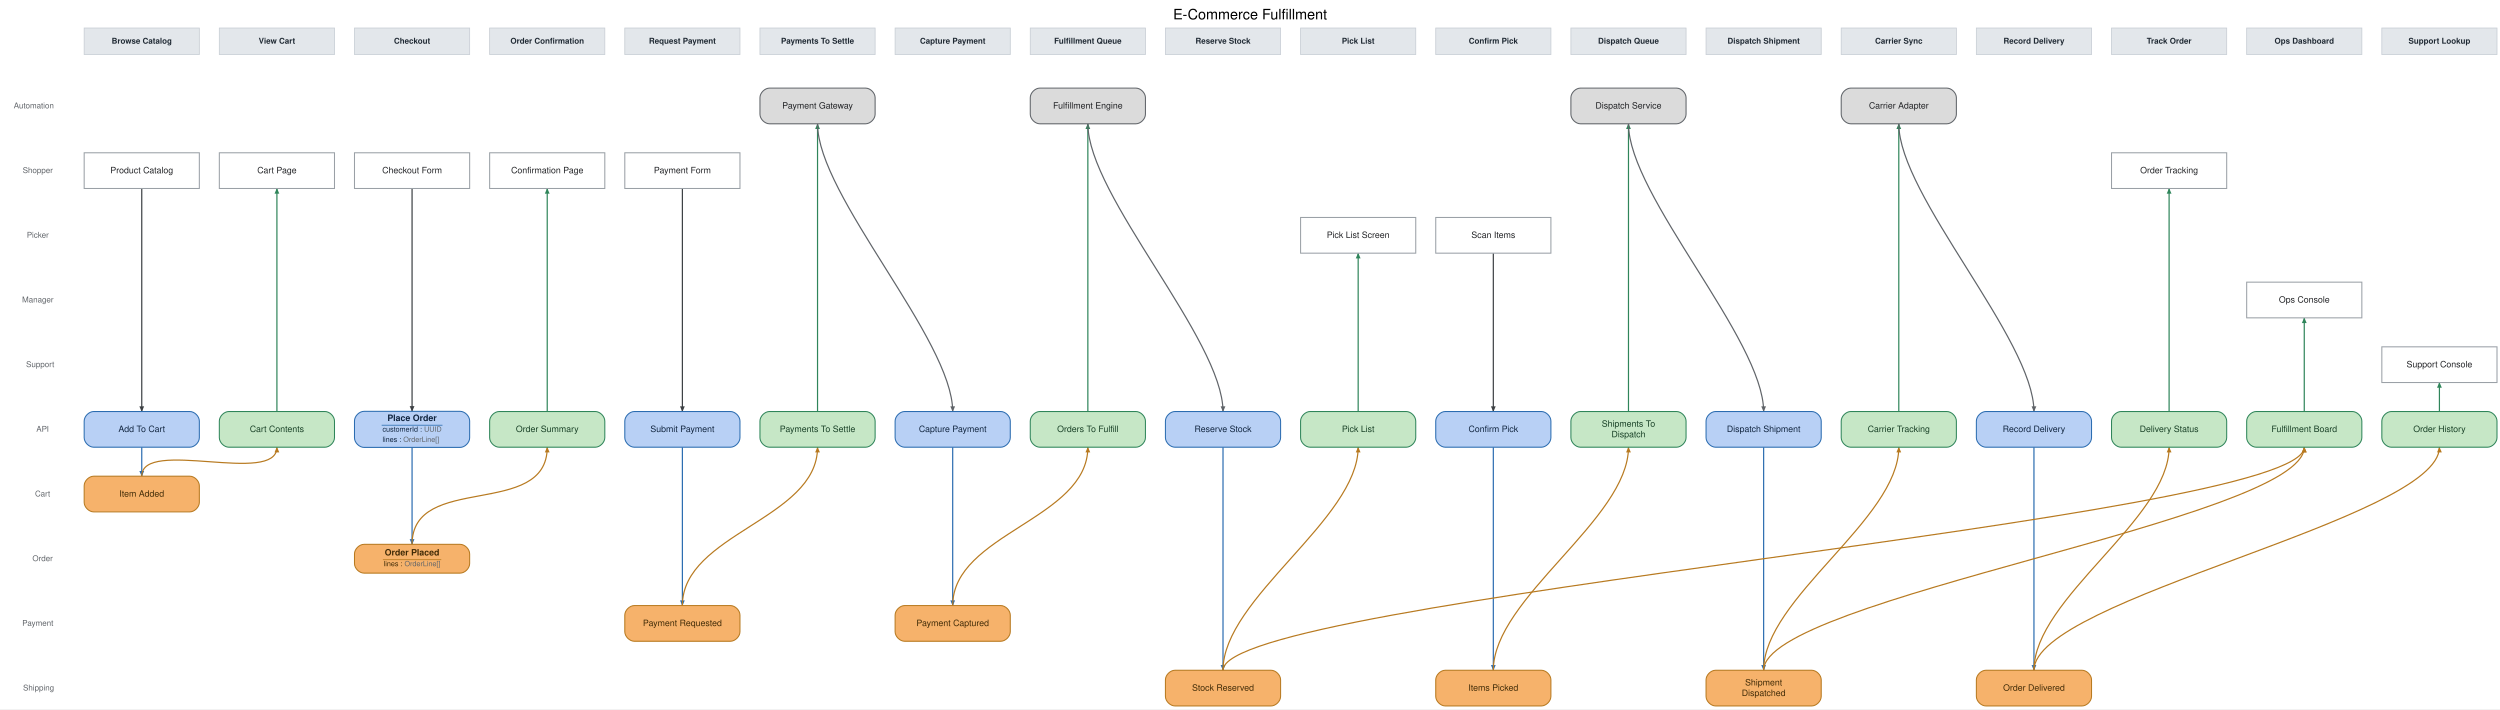
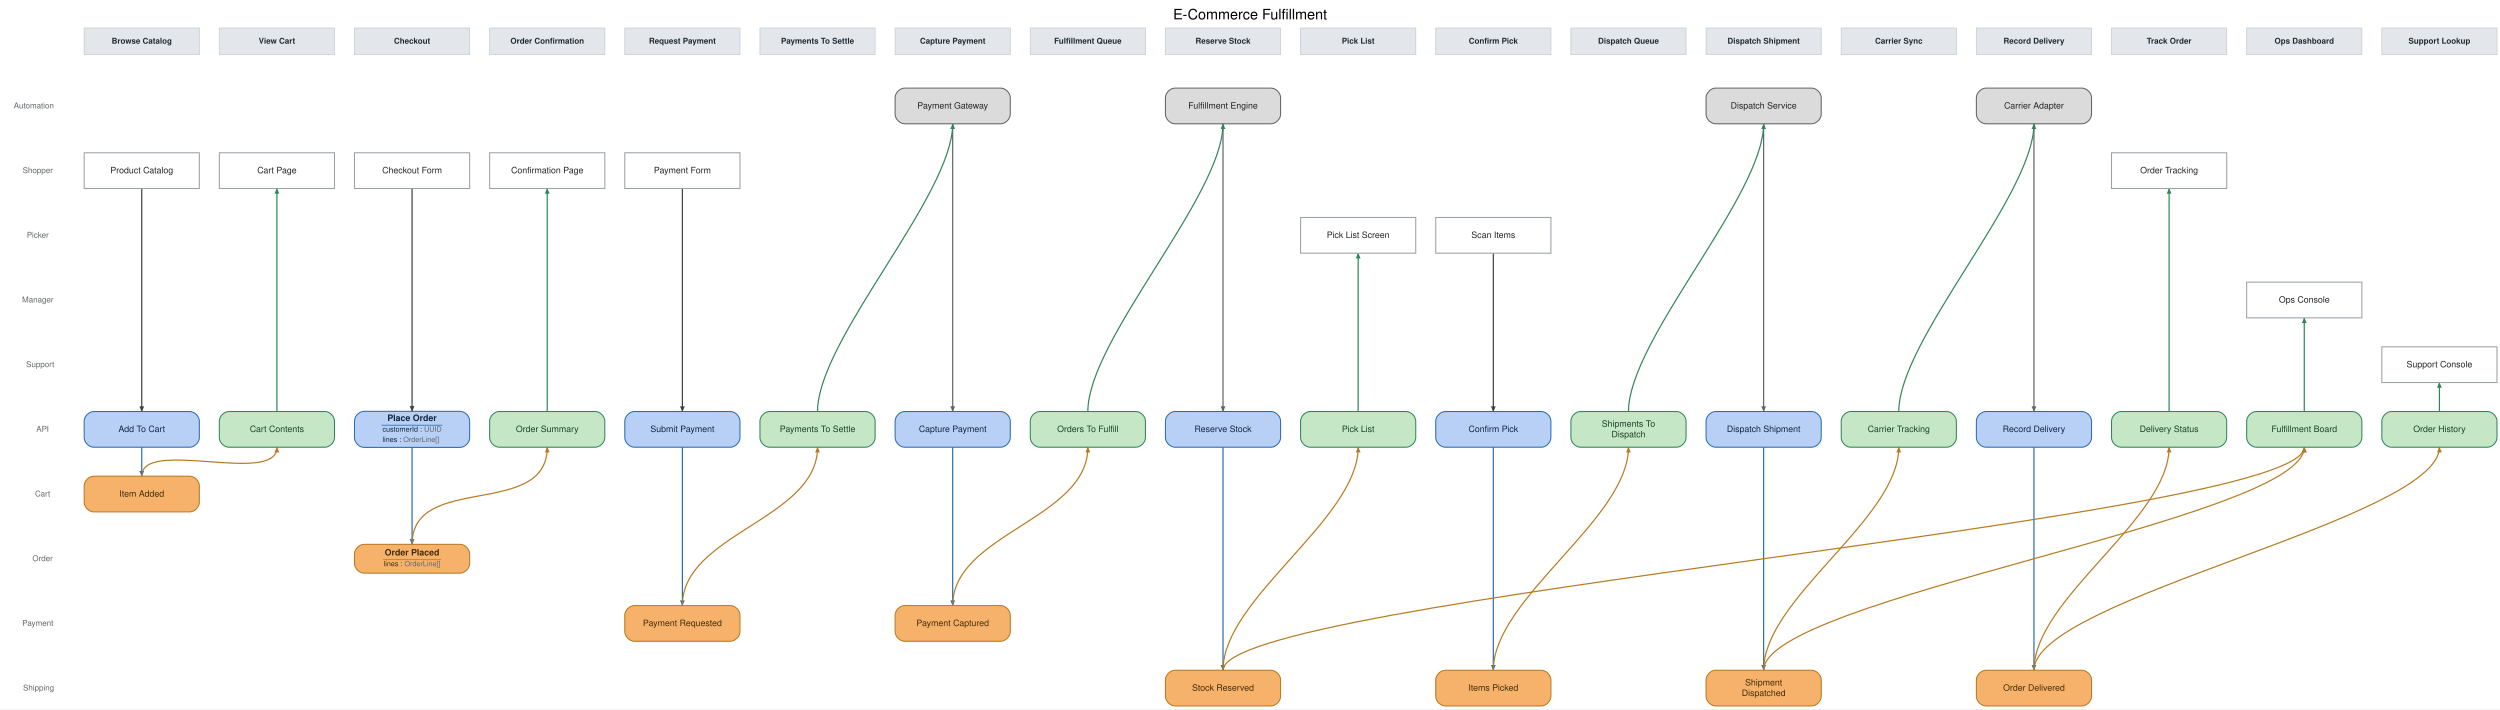
<svg xmlns="http://www.w3.org/2000/svg" width="3126pt" height="887pt" viewBox="0.00 0.00 3126.00 887.00">
  <defs>
    <marker id="em-arrow-3C4043" markerWidth="9" markerHeight="9" refX="6.5" refY="3" orient="auto" markerUnits="userSpaceOnUse">
      <path d="M0,0 L7,3 L0,6 Z" fill="#3C4043" />
    </marker>
    <marker id="em-arrow-2B6CB0" markerWidth="9" markerHeight="9" refX="6.5" refY="3" orient="auto" markerUnits="userSpaceOnUse">
      <path d="M0,0 L7,3 L0,6 Z" fill="#2B6CB0" />
    </marker>
    <marker id="em-arrow-2F855A" markerWidth="9" markerHeight="9" refX="6.5" refY="3" orient="auto" markerUnits="userSpaceOnUse">
      <path d="M0,0 L7,3 L0,6 Z" fill="#2F855A" />
    </marker>
    <marker id="em-arrow-5F6368" markerWidth="9" markerHeight="9" refX="6.5" refY="3" orient="auto" markerUnits="userSpaceOnUse">
      <path d="M0,0 L7,3 L0,6 Z" fill="#5F6368" />
    </marker>
    <marker id="em-arrow-B7791F" markerWidth="9" markerHeight="9" refX="6.5" refY="3" orient="auto" markerUnits="userSpaceOnUse">
      <path d="M0,0 L7,3 L0,6 Z" fill="#B7791F" />
    </marker>
  </defs>
+   <style>.em-slice-dim{opacity:.15;transition:opacity .15s ease}</style>
  <g id="graph0" class="graph" transform="scale(1 1) rotate(0) translate(4 882.72)">
    <polygon fill="white" stroke="none" points="-4,4 -4,-882.72 3122.25,-882.72 3122.25,4 -4,4" />
    <text xml:space="preserve" text-anchor="middle" x="1559.13" y="-858.52" font-family="Helvetica,sans-Serif" font-size="18.00">E-Commerce Fulfillment</text>
    <g class="em-edges">
      <path fill="none" stroke="#3C4043" stroke-width="1.5" d="M173.25,-647.04 L173.25,-368.16" marker-end="url(#em-arrow-3C4043)" />
      <path fill="none" stroke="#2B6CB0" stroke-width="1.5" d="M173.25,-323.52 L173.25,-287.28" marker-end="url(#em-arrow-2B6CB0)" />
      <path fill="none" stroke="#2F855A" stroke-width="1.5" d="M342.25,-368.16 L342.25,-647.04" marker-end="url(#em-arrow-2F855A)" />
      <path fill="none" stroke="#3C4043" stroke-width="1.5" d="M511.25,-647.04 L511.25,-368.4" marker-end="url(#em-arrow-3C4043)" />
      <path fill="none" stroke="#2B6CB0" stroke-width="1.5" d="M511.25,-323.28 L511.25,-202.08" marker-end="url(#em-arrow-2B6CB0)" />
      <path fill="none" stroke="#2F855A" stroke-width="1.5" d="M680.25,-368.16 L680.25,-647.04" marker-end="url(#em-arrow-2F855A)" />
      <path fill="none" stroke="#3C4043" stroke-width="1.5" d="M849.25,-647.04 L849.25,-368.16" marker-end="url(#em-arrow-3C4043)" />
      <path fill="none" stroke="#2B6CB0" stroke-width="1.5" d="M849.25,-323.52 L849.25,-125.52" marker-end="url(#em-arrow-2B6CB0)" />
-       <path fill="none" stroke="#2F855A" stroke-width="1.5" d="M1018.25,-368.16 L1018.25,-727.92" marker-end="url(#em-arrow-2F855A)" />
-       <path fill="none" stroke="#5F6368" stroke-width="1.5" d="M1018.25,-727.92 C1018.25,-637.92 1187.25,-458.16 1187.25,-368.16" marker-end="url(#em-arrow-5F6368)" />
      <path fill="none" stroke="#2B6CB0" stroke-width="1.5" d="M1187.25,-323.52 L1187.25,-125.52" marker-end="url(#em-arrow-2B6CB0)" />
-       <path fill="none" stroke="#2F855A" stroke-width="1.5" d="M1356.25,-368.16 L1356.25,-727.92" marker-end="url(#em-arrow-2F855A)" />
-       <path fill="none" stroke="#5F6368" stroke-width="1.5" d="M1356.25,-727.92 C1356.25,-637.92 1525.25,-458.16 1525.25,-368.16" marker-end="url(#em-arrow-5F6368)" />
+       <path fill="none" stroke="#5F6368" stroke-width="1.5" d="M1187.25,-727.92 L1187.25,-368.16" marker-end="url(#em-arrow-5F6368)" />
      <path fill="none" stroke="#2B6CB0" stroke-width="1.5" d="M1525.25,-323.52 L1525.25,-44.64" marker-end="url(#em-arrow-2B6CB0)" />
+       <path fill="none" stroke="#5F6368" stroke-width="1.5" d="M1525.25,-727.92 L1525.25,-368.16" marker-end="url(#em-arrow-5F6368)" />
      <path fill="none" stroke="#2F855A" stroke-width="1.5" d="M1694.25,-368.16 L1694.25,-566.16" marker-end="url(#em-arrow-2F855A)" />
      <path fill="none" stroke="#3C4043" stroke-width="1.5" d="M1863.25,-566.16 L1863.25,-368.16" marker-end="url(#em-arrow-3C4043)" />
      <path fill="none" stroke="#2B6CB0" stroke-width="1.5" d="M1863.25,-323.52 L1863.25,-44.64" marker-end="url(#em-arrow-2B6CB0)" />
-       <path fill="none" stroke="#2F855A" stroke-width="1.5" d="M2032.25,-368.16 L2032.25,-727.92" marker-end="url(#em-arrow-2F855A)" />
-       <path fill="none" stroke="#5F6368" stroke-width="1.5" d="M2032.25,-727.92 C2032.25,-637.92 2201.25,-458.16 2201.25,-368.16" marker-end="url(#em-arrow-5F6368)" />
      <path fill="none" stroke="#2B6CB0" stroke-width="1.5" d="M2201.25,-323.52 L2201.25,-44.64" marker-end="url(#em-arrow-2B6CB0)" />
-       <path fill="none" stroke="#2F855A" stroke-width="1.5" d="M2370.25,-368.16 L2370.25,-727.92" marker-end="url(#em-arrow-2F855A)" />
-       <path fill="none" stroke="#5F6368" stroke-width="1.5" d="M2370.25,-727.92 C2370.25,-637.92 2539.25,-458.16 2539.25,-368.16" marker-end="url(#em-arrow-5F6368)" />
+       <path fill="none" stroke="#5F6368" stroke-width="1.5" d="M2201.25,-727.92 L2201.25,-368.16" marker-end="url(#em-arrow-5F6368)" />
      <path fill="none" stroke="#2B6CB0" stroke-width="1.5" d="M2539.25,-323.52 L2539.25,-44.64" marker-end="url(#em-arrow-2B6CB0)" />
+       <path fill="none" stroke="#5F6368" stroke-width="1.5" d="M2539.25,-727.92 L2539.25,-368.16" marker-end="url(#em-arrow-5F6368)" />
      <path fill="none" stroke="#2F855A" stroke-width="1.5" d="M2708.25,-368.16 L2708.25,-647.04" marker-end="url(#em-arrow-2F855A)" />
      <path fill="none" stroke="#2F855A" stroke-width="1.5" d="M2877.25,-368.16 L2877.25,-485.28" marker-end="url(#em-arrow-2F855A)" />
      <path fill="none" stroke="#2F855A" stroke-width="1.5" d="M3046.25,-368.16 L3046.25,-404.4" marker-end="url(#em-arrow-2F855A)" />
      <path fill="none" stroke="#B7791F" stroke-width="1.5" d="M173.25,-287.28 C173.25,-335.81 342.25,-274.99 342.25,-323.52" marker-end="url(#em-arrow-B7791F)" />
      <path fill="none" stroke="#B7791F" stroke-width="1.5" d="M511.25,-202.08 C511.25,-292.08 680.25,-233.52 680.25,-323.52" marker-end="url(#em-arrow-B7791F)" />
      <path fill="none" stroke="#B7791F" stroke-width="1.5" d="M849.25,-125.52 C849.25,-215.52 1018.25,-233.52 1018.25,-323.52" marker-end="url(#em-arrow-B7791F)" />
+       <path fill="none" stroke="#2F855A" stroke-width="1.5" d="M1018.25,-368.16 C1018.25,-458.16 1187.25,-637.92 1187.25,-727.92" marker-end="url(#em-arrow-2F855A)" />
      <path fill="none" stroke="#B7791F" stroke-width="1.5" d="M1187.25,-125.52 C1187.25,-215.52 1356.25,-233.52 1356.25,-323.52" marker-end="url(#em-arrow-B7791F)" />
+       <path fill="none" stroke="#2F855A" stroke-width="1.5" d="M1356.25,-368.16 C1356.25,-458.16 1525.25,-637.92 1525.25,-727.92" marker-end="url(#em-arrow-2F855A)" />
      <path fill="none" stroke="#B7791F" stroke-width="1.5" d="M1525.25,-44.64 C1525.25,-134.64 1694.25,-233.52 1694.25,-323.52" marker-end="url(#em-arrow-B7791F)" />
      <path fill="none" stroke="#B7791F" stroke-width="1.5" d="M1863.25,-44.64 C1863.25,-134.64 2032.25,-233.52 2032.25,-323.52" marker-end="url(#em-arrow-B7791F)" />
+       <path fill="none" stroke="#2F855A" stroke-width="1.5" d="M2032.25,-368.16 C2032.25,-458.16 2201.25,-637.92 2201.25,-727.92" marker-end="url(#em-arrow-2F855A)" />
      <path fill="none" stroke="#B7791F" stroke-width="1.5" d="M2201.25,-44.64 C2201.25,-134.64 2370.25,-233.52 2370.25,-323.52" marker-end="url(#em-arrow-B7791F)" />
+       <path fill="none" stroke="#2F855A" stroke-width="1.5" d="M2370.25,-368.16 C2370.25,-458.16 2539.25,-637.92 2539.25,-727.92" marker-end="url(#em-arrow-2F855A)" />
      <path fill="none" stroke="#B7791F" stroke-width="1.5" d="M2539.25,-44.64 C2539.25,-134.64 2708.25,-233.52 2708.25,-323.52" marker-end="url(#em-arrow-B7791F)" />
      <path fill="none" stroke="#B7791F" stroke-width="1.5" d="M1525.25,-44.64 C1525.25,-134.64 2877.25,-233.52 2877.25,-323.52" marker-end="url(#em-arrow-B7791F)" />
      <path fill="none" stroke="#B7791F" stroke-width="1.5" d="M2201.25,-44.64 C2201.25,-134.64 2877.25,-233.52 2877.25,-323.52" marker-end="url(#em-arrow-B7791F)" />
      <path fill="none" stroke="#B7791F" stroke-width="1.5" d="M2539.25,-44.64 C2539.25,-134.64 3046.25,-233.52 3046.25,-323.52" marker-end="url(#em-arrow-B7791F)" />
    </g>
    <g id="node1" class="node">
</g>
    <g id="node2" class="node">
      <text xml:space="preserve" text-anchor="middle" x="38.25" y="-747.24" font-family="Helvetica,sans-Serif" font-size="10.00" fill="#5f6368">Automation</text>
    </g>
    <g id="node12" class="node">
      <polygon fill="#e3e7eb" stroke="#c7cdd4" points="245.25,-847.68 101.25,-847.68 101.25,-814.56 245.25,-814.56 245.25,-847.68" />
      <text xml:space="preserve" text-anchor="middle" x="173.25" y="-828.12" font-family="Helvetica,sans-Serif" font-weight="bold" font-size="10.00" fill="#1f2933">Browse Catalog</text>
    </g>
    <g id="node3" class="node">
      <text xml:space="preserve" text-anchor="middle" x="43.25" y="-666.36" font-family="Helvetica,sans-Serif" font-size="10.00" fill="#5f6368">Shopper</text>
    </g>
    <g id="node4" class="node">
      <text xml:space="preserve" text-anchor="middle" x="43.25" y="-585.48" font-family="Helvetica,sans-Serif" font-size="10.00" fill="#5f6368">Picker</text>
    </g>
-     <g id="node48" class="node">
+     <g data-slice="0" id="node48" class="node">
      <polygon fill="#ffffff" stroke="#9aa0a6" stroke-width="1.3" points="245.25,-691.68 101.25,-691.68 101.25,-647.04 245.25,-647.04 245.25,-691.68" />
      <text xml:space="preserve" text-anchor="middle" x="173.25" y="-666.06" font-family="Helvetica,sans-Serif" font-size="11.00" fill="#202124">Product Catalog</text>
    </g>
    <g id="node5" class="node">
      <text xml:space="preserve" text-anchor="middle" x="43.25" y="-504.6" font-family="Helvetica,sans-Serif" font-size="10.00" fill="#5f6368">Manager</text>
    </g>
    <g id="node6" class="node">
      <text xml:space="preserve" text-anchor="middle" x="46.25" y="-423.72" font-family="Helvetica,sans-Serif" font-size="10.00" fill="#5f6368">Support</text>
    </g>
    <g id="node7" class="node">
      <text xml:space="preserve" text-anchor="middle" x="49.25" y="-342.84" font-family="Helvetica,sans-Serif" font-size="10.00" fill="#5f6368">API</text>
    </g>
    <g id="node8" class="node">
      <text xml:space="preserve" text-anchor="middle" x="49.25" y="-261.96" font-family="Helvetica,sans-Serif" font-size="10.00" fill="#5f6368">Cart</text>
    </g>
-     <g id="node120" class="node">
+     <g data-slice="0" id="node120" class="node">
      <path fill="#b8d0f5" stroke="#2b6cb0" stroke-width="1.3" d="M233.25,-368.16C233.25,-368.16 113.25,-368.16 113.25,-368.16 107.25,-368.16 101.25,-362.16 101.25,-356.16 101.25,-356.16 101.25,-335.52 101.25,-335.52 101.25,-329.52 107.25,-323.52 113.25,-323.52 113.25,-323.52 233.25,-323.52 233.25,-323.52 239.25,-323.52 245.25,-329.52 245.25,-335.52 245.25,-335.52 245.25,-356.16 245.25,-356.16 245.25,-362.16 239.25,-368.16 233.25,-368.16" />
      <text xml:space="preserve" text-anchor="middle" x="173.25" y="-342.54" font-family="Helvetica,sans-Serif" font-size="11.00" fill="#10243e">Add To Cart</text>
    </g>
    <g id="node9" class="node">
      <text xml:space="preserve" text-anchor="middle" x="49.25" y="-181.08" font-family="Helvetica,sans-Serif" font-size="10.00" fill="#5f6368">Order</text>
    </g>
-     <g id="node138" class="node">
+     <g data-slice="0" id="node138" class="node">
      <path fill="#f6b26b" stroke="#b7791f" stroke-width="1.3" d="M233.25,-287.28C233.25,-287.28 113.25,-287.28 113.25,-287.28 107.25,-287.28 101.25,-281.28 101.25,-275.28 101.25,-275.28 101.25,-254.64 101.25,-254.64 101.25,-248.64 107.25,-242.64 113.25,-242.64 113.25,-242.64 233.25,-242.64 233.25,-242.64 239.25,-242.64 245.25,-248.64 245.25,-254.64 245.25,-254.64 245.25,-275.28 245.25,-275.28 245.25,-281.28 239.25,-287.28 233.25,-287.28" />
      <text xml:space="preserve" text-anchor="middle" x="173.25" y="-261.66" font-family="Helvetica,sans-Serif" font-size="11.00" fill="#3f2a06">Item Added</text>
    </g>
    <g id="node10" class="node">
      <text xml:space="preserve" text-anchor="middle" x="43.25" y="-100.2" font-family="Helvetica,sans-Serif" font-size="10.00" fill="#5f6368">Payment</text>
    </g>
    <g id="node11" class="node">
      <text xml:space="preserve" text-anchor="middle" x="44.25" y="-19.32" font-family="Helvetica,sans-Serif" font-size="10.00" fill="#5f6368">Shipping</text>
    </g>
    <g id="node13" class="node">
      <polygon fill="#e3e7eb" stroke="#c7cdd4" points="414.25,-847.68 270.25,-847.68 270.25,-814.56 414.25,-814.56 414.25,-847.68" />
      <text xml:space="preserve" text-anchor="middle" x="342.25" y="-828.12" font-family="Helvetica,sans-Serif" font-weight="bold" font-size="10.00" fill="#1f2933">View Cart</text>
    </g>
    <g id="node14" class="node">
      <polygon fill="#e3e7eb" stroke="#c7cdd4" points="583.25,-847.68 439.25,-847.68 439.25,-814.56 583.25,-814.56 583.25,-847.68" />
      <text xml:space="preserve" text-anchor="middle" x="511.25" y="-828.12" font-family="Helvetica,sans-Serif" font-weight="bold" font-size="10.00" fill="#1f2933">Checkout</text>
    </g>
    <g id="node15" class="node">
      <polygon fill="#e3e7eb" stroke="#c7cdd4" points="752.25,-847.68 608.25,-847.68 608.25,-814.56 752.25,-814.56 752.25,-847.68" />
      <text xml:space="preserve" text-anchor="middle" x="680.25" y="-828.12" font-family="Helvetica,sans-Serif" font-weight="bold" font-size="10.00" fill="#1f2933">Order Confirmation</text>
    </g>
    <g id="node16" class="node">
      <polygon fill="#e3e7eb" stroke="#c7cdd4" points="921.25,-847.68 777.25,-847.68 777.25,-814.56 921.25,-814.56 921.25,-847.68" />
      <text xml:space="preserve" text-anchor="middle" x="849.25" y="-828.12" font-family="Helvetica,sans-Serif" font-weight="bold" font-size="10.00" fill="#1f2933">Request Payment</text>
    </g>
    <g id="node17" class="node">
      <polygon fill="#e3e7eb" stroke="#c7cdd4" points="1090.25,-847.68 946.25,-847.68 946.25,-814.56 1090.25,-814.56 1090.25,-847.68" />
      <text xml:space="preserve" text-anchor="middle" x="1018.25" y="-828.12" font-family="Helvetica,sans-Serif" font-weight="bold" font-size="10.00" fill="#1f2933">Payments To Settle</text>
    </g>
    <g id="node18" class="node">
      <polygon fill="#e3e7eb" stroke="#c7cdd4" points="1259.25,-847.68 1115.25,-847.68 1115.25,-814.56 1259.25,-814.56 1259.25,-847.68" />
      <text xml:space="preserve" text-anchor="middle" x="1187.25" y="-828.12" font-family="Helvetica,sans-Serif" font-weight="bold" font-size="10.00" fill="#1f2933">Capture Payment</text>
    </g>
-     <g id="node35" class="node">
-       <path fill="#dbdbdb" stroke="#5f6368" stroke-width="1.3" d="M1078.25,-772.56C1078.25,-772.56 958.25,-772.56 958.25,-772.56 952.25,-772.56 946.25,-766.56 946.25,-760.56 946.25,-760.56 946.25,-739.92 946.25,-739.92 946.25,-733.92 952.25,-727.92 958.25,-727.92 958.25,-727.92 1078.25,-727.92 1078.25,-727.92 1084.25,-727.92 1090.25,-733.92 1090.25,-739.92 1090.25,-739.92 1090.25,-760.56 1090.25,-760.56 1090.25,-766.56 1084.25,-772.56 1078.25,-772.56" />
-       <text xml:space="preserve" text-anchor="middle" x="1018.25" y="-746.94" font-family="Helvetica,sans-Serif" font-size="11.00" fill="#202124">Payment Gateway</text>
-     </g>
    <g id="node19" class="node">
      <polygon fill="#e3e7eb" stroke="#c7cdd4" points="1428.25,-847.68 1284.25,-847.68 1284.25,-814.56 1428.25,-814.56 1428.25,-847.68" />
      <text xml:space="preserve" text-anchor="middle" x="1356.25" y="-828.12" font-family="Helvetica,sans-Serif" font-weight="bold" font-size="10.00" fill="#1f2933">Fulfillment Queue</text>
    </g>
+     <g data-slice="6" id="node36" class="node">
+       <path fill="#dbdbdb" stroke="#5f6368" stroke-width="1.3" d="M1247.25,-772.56C1247.25,-772.56 1127.25,-772.56 1127.25,-772.56 1121.25,-772.56 1115.25,-766.56 1115.25,-760.56 1115.25,-760.56 1115.25,-739.92 1115.25,-739.92 1115.25,-733.92 1121.25,-727.92 1127.25,-727.92 1127.25,-727.92 1247.25,-727.92 1247.25,-727.92 1253.25,-727.92 1259.25,-733.92 1259.25,-739.92 1259.25,-739.92 1259.25,-760.56 1259.25,-760.56 1259.25,-766.56 1253.25,-772.56 1247.25,-772.56" />
+       <text xml:space="preserve" text-anchor="middle" x="1187.25" y="-746.94" font-family="Helvetica,sans-Serif" font-size="11.00" fill="#202124">Payment Gateway</text>
+     </g>
    <g id="node20" class="node">
      <polygon fill="#e3e7eb" stroke="#c7cdd4" points="1597.25,-847.68 1453.25,-847.68 1453.25,-814.56 1597.25,-814.56 1597.25,-847.68" />
      <text xml:space="preserve" text-anchor="middle" x="1525.25" y="-828.12" font-family="Helvetica,sans-Serif" font-weight="bold" font-size="10.00" fill="#1f2933">Reserve Stock</text>
    </g>
-     <g id="node37" class="node">
-       <path fill="#dbdbdb" stroke="#5f6368" stroke-width="1.3" d="M1416.25,-772.56C1416.25,-772.56 1296.25,-772.56 1296.25,-772.56 1290.25,-772.56 1284.25,-766.56 1284.25,-760.56 1284.25,-760.56 1284.25,-739.92 1284.25,-739.92 1284.25,-733.92 1290.25,-727.92 1296.25,-727.92 1296.25,-727.92 1416.25,-727.92 1416.25,-727.92 1422.25,-727.92 1428.25,-733.92 1428.25,-739.92 1428.25,-739.92 1428.25,-760.56 1428.25,-760.56 1428.25,-766.56 1422.25,-772.56 1416.25,-772.56" />
-       <text xml:space="preserve" text-anchor="middle" x="1356.25" y="-746.94" font-family="Helvetica,sans-Serif" font-size="11.00" fill="#202124">Fulfillment Engine</text>
-     </g>
    <g id="node21" class="node">
      <polygon fill="#e3e7eb" stroke="#c7cdd4" points="1766.25,-847.68 1622.25,-847.68 1622.25,-814.56 1766.25,-814.56 1766.25,-847.68" />
      <text xml:space="preserve" text-anchor="middle" x="1694.25" y="-828.12" font-family="Helvetica,sans-Serif" font-weight="bold" font-size="10.00" fill="#1f2933">Pick List</text>
    </g>
+     <g data-slice="8" id="node38" class="node">
+       <path fill="#dbdbdb" stroke="#5f6368" stroke-width="1.3" d="M1585.25,-772.56C1585.25,-772.56 1465.25,-772.56 1465.25,-772.56 1459.25,-772.56 1453.25,-766.56 1453.25,-760.56 1453.25,-760.56 1453.25,-739.92 1453.25,-739.92 1453.25,-733.92 1459.25,-727.92 1465.25,-727.92 1465.25,-727.92 1585.25,-727.92 1585.25,-727.92 1591.25,-727.92 1597.25,-733.92 1597.25,-739.92 1597.25,-739.92 1597.25,-760.56 1597.25,-760.56 1597.25,-766.56 1591.25,-772.56 1585.25,-772.56" />
+       <text xml:space="preserve" text-anchor="middle" x="1525.25" y="-746.94" font-family="Helvetica,sans-Serif" font-size="11.00" fill="#202124">Fulfillment Engine</text>
+     </g>
    <g id="node22" class="node">
      <polygon fill="#e3e7eb" stroke="#c7cdd4" points="1935.25,-847.68 1791.25,-847.68 1791.25,-814.56 1935.25,-814.56 1935.25,-847.68" />
      <text xml:space="preserve" text-anchor="middle" x="1863.25" y="-828.12" font-family="Helvetica,sans-Serif" font-weight="bold" font-size="10.00" fill="#1f2933">Confirm Pick</text>
    </g>
    <g id="node23" class="node">
      <polygon fill="#e3e7eb" stroke="#c7cdd4" points="2104.25,-847.68 1960.25,-847.68 1960.25,-814.56 2104.25,-814.56 2104.25,-847.68" />
      <text xml:space="preserve" text-anchor="middle" x="2032.25" y="-828.12" font-family="Helvetica,sans-Serif" font-weight="bold" font-size="10.00" fill="#1f2933">Dispatch Queue</text>
    </g>
    <g id="node24" class="node">
      <polygon fill="#e3e7eb" stroke="#c7cdd4" points="2273.25,-847.68 2129.25,-847.68 2129.25,-814.56 2273.25,-814.56 2273.25,-847.68" />
      <text xml:space="preserve" text-anchor="middle" x="2201.25" y="-828.12" font-family="Helvetica,sans-Serif" font-weight="bold" font-size="10.00" fill="#1f2933">Dispatch Shipment</text>
    </g>
-     <g id="node41" class="node">
-       <path fill="#dbdbdb" stroke="#5f6368" stroke-width="1.3" d="M2092.25,-772.56C2092.25,-772.56 1972.25,-772.56 1972.25,-772.56 1966.25,-772.56 1960.25,-766.56 1960.25,-760.56 1960.25,-760.56 1960.25,-739.92 1960.25,-739.92 1960.25,-733.92 1966.25,-727.92 1972.25,-727.92 1972.25,-727.92 2092.25,-727.92 2092.25,-727.92 2098.25,-727.92 2104.25,-733.92 2104.25,-739.92 2104.25,-739.92 2104.25,-760.56 2104.25,-760.56 2104.25,-766.56 2098.25,-772.56 2092.25,-772.56" />
-       <text xml:space="preserve" text-anchor="middle" x="2032.25" y="-746.94" font-family="Helvetica,sans-Serif" font-size="11.00" fill="#202124">Dispatch Service</text>
-     </g>
    <g id="node25" class="node">
      <polygon fill="#e3e7eb" stroke="#c7cdd4" points="2442.25,-847.68 2298.25,-847.68 2298.25,-814.56 2442.25,-814.56 2442.25,-847.68" />
      <text xml:space="preserve" text-anchor="middle" x="2370.25" y="-828.12" font-family="Helvetica,sans-Serif" font-weight="bold" font-size="10.00" fill="#1f2933">Carrier Sync</text>
    </g>
+     <g data-slice="12" id="node42" class="node">
+       <path fill="#dbdbdb" stroke="#5f6368" stroke-width="1.3" d="M2261.25,-772.56C2261.25,-772.56 2141.25,-772.56 2141.25,-772.56 2135.25,-772.56 2129.25,-766.56 2129.25,-760.56 2129.25,-760.56 2129.25,-739.92 2129.25,-739.92 2129.25,-733.92 2135.25,-727.92 2141.25,-727.92 2141.25,-727.92 2261.25,-727.92 2261.25,-727.92 2267.25,-727.92 2273.25,-733.92 2273.25,-739.92 2273.25,-739.92 2273.25,-760.56 2273.25,-760.56 2273.25,-766.56 2267.25,-772.56 2261.25,-772.56" />
+       <text xml:space="preserve" text-anchor="middle" x="2201.25" y="-746.94" font-family="Helvetica,sans-Serif" font-size="11.00" fill="#202124">Dispatch Service</text>
+     </g>
    <g id="node26" class="node">
      <polygon fill="#e3e7eb" stroke="#c7cdd4" points="2611.25,-847.68 2467.25,-847.68 2467.25,-814.56 2611.25,-814.56 2611.25,-847.68" />
      <text xml:space="preserve" text-anchor="middle" x="2539.25" y="-828.12" font-family="Helvetica,sans-Serif" font-weight="bold" font-size="10.00" fill="#1f2933">Record Delivery</text>
    </g>
-     <g id="node43" class="node">
-       <path fill="#dbdbdb" stroke="#5f6368" stroke-width="1.3" d="M2430.25,-772.56C2430.25,-772.56 2310.25,-772.56 2310.25,-772.56 2304.25,-772.56 2298.25,-766.56 2298.25,-760.56 2298.25,-760.56 2298.25,-739.92 2298.25,-739.92 2298.25,-733.92 2304.25,-727.92 2310.25,-727.92 2310.25,-727.92 2430.25,-727.92 2430.25,-727.92 2436.25,-727.92 2442.25,-733.92 2442.25,-739.92 2442.25,-739.92 2442.25,-760.56 2442.25,-760.56 2442.25,-766.56 2436.25,-772.56 2430.25,-772.56" />
-       <text xml:space="preserve" text-anchor="middle" x="2370.25" y="-746.94" font-family="Helvetica,sans-Serif" font-size="11.00" fill="#202124">Carrier Adapter</text>
-     </g>
    <g id="node27" class="node">
      <polygon fill="#e3e7eb" stroke="#c7cdd4" points="2780.25,-847.68 2636.25,-847.68 2636.25,-814.56 2780.25,-814.56 2780.25,-847.68" />
      <text xml:space="preserve" text-anchor="middle" x="2708.25" y="-828.12" font-family="Helvetica,sans-Serif" font-weight="bold" font-size="10.00" fill="#1f2933">Track Order</text>
    </g>
+     <g data-slice="14" id="node44" class="node">
+       <path fill="#dbdbdb" stroke="#5f6368" stroke-width="1.3" d="M2599.25,-772.56C2599.25,-772.56 2479.25,-772.56 2479.25,-772.56 2473.25,-772.56 2467.25,-766.56 2467.25,-760.56 2467.25,-760.56 2467.25,-739.92 2467.25,-739.92 2467.25,-733.92 2473.25,-727.92 2479.25,-727.92 2479.25,-727.92 2599.25,-727.92 2599.25,-727.92 2605.25,-727.92 2611.25,-733.92 2611.25,-739.92 2611.25,-739.92 2611.25,-760.56 2611.25,-760.56 2611.25,-766.56 2605.25,-772.56 2599.25,-772.56" />
+       <text xml:space="preserve" text-anchor="middle" x="2539.25" y="-746.94" font-family="Helvetica,sans-Serif" font-size="11.00" fill="#202124">Carrier Adapter</text>
+     </g>
    <g id="node28" class="node">
      <polygon fill="#e3e7eb" stroke="#c7cdd4" points="2949.25,-847.68 2805.25,-847.68 2805.25,-814.56 2949.25,-814.56 2949.25,-847.68" />
      <text xml:space="preserve" text-anchor="middle" x="2877.25" y="-828.12" font-family="Helvetica,sans-Serif" font-weight="bold" font-size="10.00" fill="#1f2933">Ops Dashboard</text>
    </g>
    <g id="node29" class="node">
      <polygon fill="#e3e7eb" stroke="#c7cdd4" points="3118.25,-847.68 2974.25,-847.68 2974.25,-814.56 3118.25,-814.56 3118.25,-847.68" />
      <text xml:space="preserve" text-anchor="middle" x="3046.25" y="-828.12" font-family="Helvetica,sans-Serif" font-weight="bold" font-size="10.00" fill="#1f2933">Support Lookup</text>
    </g>
-     <g id="node49" class="node">
+     <g data-slice="1" id="node49" class="node">
      <polygon fill="#ffffff" stroke="#9aa0a6" stroke-width="1.3" points="414.25,-691.68 270.25,-691.68 270.25,-647.04 414.25,-647.04 414.25,-691.68" />
      <text xml:space="preserve" text-anchor="middle" x="342.25" y="-666.06" font-family="Helvetica,sans-Serif" font-size="11.00" fill="#202124">Cart Page</text>
    </g>
-     <g id="node50" class="node">
+     <g data-slice="2" id="node50" class="node">
      <polygon fill="#ffffff" stroke="#9aa0a6" stroke-width="1.3" points="583.25,-691.68 439.25,-691.68 439.25,-647.04 583.25,-647.04 583.25,-691.68" />
      <text xml:space="preserve" text-anchor="middle" x="511.25" y="-666.06" font-family="Helvetica,sans-Serif" font-size="11.00" fill="#202124">Checkout Form</text>
    </g>
-     <g id="node51" class="node">
+     <g data-slice="3" id="node51" class="node">
      <polygon fill="#ffffff" stroke="#9aa0a6" stroke-width="1.3" points="752.25,-691.68 608.25,-691.68 608.25,-647.04 752.25,-647.04 752.25,-691.68" />
      <text xml:space="preserve" text-anchor="middle" x="680.25" y="-666.06" font-family="Helvetica,sans-Serif" font-size="11.00" fill="#202124">Confirmation Page</text>
    </g>
-     <g id="node52" class="node">
+     <g data-slice="4" id="node52" class="node">
      <polygon fill="#ffffff" stroke="#9aa0a6" stroke-width="1.3" points="921.25,-691.68 777.25,-691.68 777.25,-647.04 921.25,-647.04 921.25,-691.68" />
      <text xml:space="preserve" text-anchor="middle" x="849.25" y="-666.06" font-family="Helvetica,sans-Serif" font-size="11.00" fill="#202124">Payment Form</text>
    </g>
-     <g id="node63" class="node">
+     <g data-slice="15" id="node63" class="node">
      <polygon fill="#ffffff" stroke="#9aa0a6" stroke-width="1.3" points="2780.25,-691.68 2636.25,-691.68 2636.25,-647.04 2780.25,-647.04 2780.25,-691.68" />
      <text xml:space="preserve" text-anchor="middle" x="2708.25" y="-666.06" font-family="Helvetica,sans-Serif" font-size="11.00" fill="#202124">Order Tracking</text>
    </g>
-     <g id="node75" class="node">
+     <g data-slice="9" id="node75" class="node">
      <polygon fill="#ffffff" stroke="#9aa0a6" stroke-width="1.3" points="1766.25,-610.8 1622.25,-610.8 1622.25,-566.16 1766.25,-566.16 1766.25,-610.8" />
      <text xml:space="preserve" text-anchor="middle" x="1694.25" y="-585.18" font-family="Helvetica,sans-Serif" font-size="11.00" fill="#202124">Pick List Screen</text>
    </g>
-     <g id="node76" class="node">
+     <g data-slice="10" id="node76" class="node">
      <polygon fill="#ffffff" stroke="#9aa0a6" stroke-width="1.3" points="1935.25,-610.8 1791.25,-610.8 1791.25,-566.16 1935.25,-566.16 1935.25,-610.8" />
      <text xml:space="preserve" text-anchor="middle" x="1863.25" y="-585.18" font-family="Helvetica,sans-Serif" font-size="11.00" fill="#202124">Scan Items</text>
    </g>
-     <g id="node100" class="node">
+     <g data-slice="16" id="node100" class="node">
      <polygon fill="#ffffff" stroke="#9aa0a6" stroke-width="1.3" points="2949.25,-529.92 2805.25,-529.92 2805.25,-485.28 2949.25,-485.28 2949.25,-529.92" />
      <text xml:space="preserve" text-anchor="middle" x="2877.25" y="-504.3" font-family="Helvetica,sans-Serif" font-size="11.00" fill="#202124">Ops Console</text>
    </g>
-     <g id="node119" class="node">
+     <g data-slice="17" id="node119" class="node">
      <polygon fill="#ffffff" stroke="#9aa0a6" stroke-width="1.3" points="3118.25,-449.04 2974.25,-449.04 2974.25,-404.4 3118.25,-404.4 3118.25,-449.04" />
      <text xml:space="preserve" text-anchor="middle" x="3046.25" y="-423.42" font-family="Helvetica,sans-Serif" font-size="11.00" fill="#202124">Support Console</text>
    </g>
-     <g id="node121" class="node">
+     <g data-slice="1" id="node121" class="node">
      <path fill="#c6e7c6" stroke="#2f855a" stroke-width="1.3" d="M402.25,-368.16C402.25,-368.16 282.25,-368.16 282.25,-368.16 276.25,-368.16 270.25,-362.16 270.25,-356.16 270.25,-356.16 270.25,-335.52 270.25,-335.52 270.25,-329.52 276.25,-323.52 282.25,-323.52 282.25,-323.52 402.25,-323.52 402.25,-323.52 408.25,-323.52 414.25,-329.52 414.25,-335.52 414.25,-335.52 414.25,-356.16 414.25,-356.16 414.25,-362.16 408.25,-368.16 402.25,-368.16" />
      <text xml:space="preserve" text-anchor="middle" x="342.25" y="-342.54" font-family="Helvetica,sans-Serif" font-size="11.00" fill="#173f25">Cart Contents</text>
    </g>
-     <g id="node122" class="node">
+     <g data-slice="2" id="node122" class="node">
      <path fill="#b8d0f5" stroke="#2b6cb0" stroke-width="1.3" d="M571.25,-368.4C571.25,-368.4 451.25,-368.4 451.25,-368.4 445.25,-368.4 439.25,-362.4 439.25,-356.4 439.25,-356.4 439.25,-335.28 439.25,-335.28 439.25,-329.28 445.25,-323.28 451.25,-323.28 451.25,-323.28 571.25,-323.28 571.25,-323.28 577.25,-323.28 583.25,-329.28 583.25,-335.28 583.25,-335.28 583.25,-356.4 583.25,-356.4 583.25,-362.4 577.25,-368.4 571.25,-368.4" />
      <text xml:space="preserve" text-anchor="start" x="480.37" y="-356.34" font-family="Helvetica,sans-Serif" font-weight="bold" font-size="11.00" fill="#10243e">Place Order</text>
      <text xml:space="preserve" text-anchor="start" x="474.24" y="-342.94" font-family="Helvetica,sans-Serif" font-size="9.00" fill="#10243e">customerId : </text>
      <text xml:space="preserve" text-anchor="start" x="526.26" y="-342.94" font-family="Helvetica,sans-Serif" font-size="9.00" fill="#5f6368">UUID</text>
      <text xml:space="preserve" text-anchor="start" x="474.24" y="-330.14" font-family="Helvetica,sans-Serif" font-size="9.00" fill="#10243e">lines : </text>
      <text xml:space="preserve" text-anchor="start" x="500.26" y="-330.14" font-family="Helvetica,sans-Serif" font-size="9.00" fill="#5f6368">OrderLine[]</text>
      <polygon fill="#2b6cb0" stroke="#2b6cb0" points="473.24,-351.04 473.24,-351.04 549.26,-351.04 549.26,-351.04 473.24,-351.04" />
    </g>
-     <g id="node123" class="node">
+     <g data-slice="3" id="node123" class="node">
      <path fill="#c6e7c6" stroke="#2f855a" stroke-width="1.3" d="M740.25,-368.16C740.25,-368.16 620.25,-368.16 620.25,-368.16 614.25,-368.16 608.25,-362.16 608.25,-356.16 608.25,-356.16 608.25,-335.52 608.25,-335.52 608.25,-329.52 614.25,-323.52 620.25,-323.52 620.25,-323.52 740.25,-323.52 740.25,-323.52 746.25,-323.52 752.25,-329.52 752.25,-335.52 752.25,-335.52 752.25,-356.16 752.25,-356.16 752.25,-362.16 746.25,-368.16 740.25,-368.16" />
      <text xml:space="preserve" text-anchor="middle" x="680.25" y="-342.54" font-family="Helvetica,sans-Serif" font-size="11.00" fill="#173f25">Order Summary</text>
    </g>
-     <g id="node124" class="node">
+     <g data-slice="4" id="node124" class="node">
      <path fill="#b8d0f5" stroke="#2b6cb0" stroke-width="1.3" d="M909.25,-368.16C909.25,-368.16 789.25,-368.16 789.25,-368.16 783.25,-368.16 777.25,-362.16 777.25,-356.16 777.25,-356.16 777.25,-335.52 777.25,-335.52 777.25,-329.52 783.25,-323.52 789.25,-323.52 789.25,-323.52 909.25,-323.52 909.25,-323.52 915.25,-323.52 921.25,-329.52 921.25,-335.52 921.25,-335.52 921.25,-356.16 921.25,-356.16 921.25,-362.16 915.25,-368.16 909.25,-368.16" />
      <text xml:space="preserve" text-anchor="middle" x="849.25" y="-342.54" font-family="Helvetica,sans-Serif" font-size="11.00" fill="#10243e">Submit Payment</text>
    </g>
-     <g id="node125" class="node">
+     <g data-slice="5" id="node125" class="node">
      <path fill="#c6e7c6" stroke="#2f855a" stroke-width="1.3" d="M1078.25,-368.16C1078.25,-368.16 958.25,-368.16 958.25,-368.16 952.25,-368.16 946.25,-362.16 946.25,-356.16 946.25,-356.16 946.25,-335.52 946.25,-335.52 946.25,-329.52 952.25,-323.52 958.25,-323.52 958.25,-323.52 1078.25,-323.52 1078.25,-323.52 1084.25,-323.52 1090.25,-329.52 1090.25,-335.52 1090.25,-335.52 1090.25,-356.16 1090.25,-356.16 1090.25,-362.16 1084.25,-368.16 1078.25,-368.16" />
      <text xml:space="preserve" text-anchor="middle" x="1018.25" y="-342.54" font-family="Helvetica,sans-Serif" font-size="11.00" fill="#173f25">Payments To Settle</text>
    </g>
-     <g id="node126" class="node">
+     <g data-slice="6" id="node126" class="node">
      <path fill="#b8d0f5" stroke="#2b6cb0" stroke-width="1.3" d="M1247.25,-368.16C1247.25,-368.16 1127.25,-368.16 1127.25,-368.16 1121.25,-368.16 1115.25,-362.16 1115.25,-356.16 1115.25,-356.16 1115.25,-335.52 1115.25,-335.52 1115.25,-329.52 1121.25,-323.52 1127.25,-323.52 1127.25,-323.52 1247.25,-323.52 1247.25,-323.52 1253.25,-323.52 1259.25,-329.52 1259.25,-335.52 1259.25,-335.52 1259.25,-356.16 1259.25,-356.16 1259.25,-362.16 1253.25,-368.16 1247.25,-368.16" />
      <text xml:space="preserve" text-anchor="middle" x="1187.25" y="-342.54" font-family="Helvetica,sans-Serif" font-size="11.00" fill="#10243e">Capture Payment</text>
    </g>
-     <g id="node127" class="node">
+     <g data-slice="7" id="node127" class="node">
      <path fill="#c6e7c6" stroke="#2f855a" stroke-width="1.3" d="M1416.25,-368.16C1416.25,-368.16 1296.25,-368.16 1296.25,-368.16 1290.25,-368.16 1284.25,-362.16 1284.25,-356.16 1284.25,-356.16 1284.25,-335.52 1284.25,-335.52 1284.25,-329.52 1290.25,-323.52 1296.25,-323.52 1296.25,-323.52 1416.25,-323.52 1416.25,-323.52 1422.25,-323.52 1428.25,-329.52 1428.25,-335.52 1428.25,-335.52 1428.25,-356.16 1428.25,-356.16 1428.25,-362.16 1422.25,-368.16 1416.25,-368.16" />
      <text xml:space="preserve" text-anchor="middle" x="1356.25" y="-342.54" font-family="Helvetica,sans-Serif" font-size="11.00" fill="#173f25">Orders To Fulfill</text>
    </g>
-     <g id="node128" class="node">
+     <g data-slice="8" id="node128" class="node">
      <path fill="#b8d0f5" stroke="#2b6cb0" stroke-width="1.3" d="M1585.25,-368.16C1585.25,-368.16 1465.25,-368.16 1465.25,-368.16 1459.25,-368.16 1453.25,-362.16 1453.25,-356.16 1453.25,-356.16 1453.25,-335.52 1453.25,-335.52 1453.25,-329.52 1459.25,-323.52 1465.25,-323.52 1465.25,-323.52 1585.25,-323.52 1585.25,-323.52 1591.25,-323.52 1597.25,-329.52 1597.25,-335.52 1597.25,-335.52 1597.25,-356.16 1597.25,-356.16 1597.25,-362.16 1591.25,-368.16 1585.25,-368.16" />
      <text xml:space="preserve" text-anchor="middle" x="1525.25" y="-342.54" font-family="Helvetica,sans-Serif" font-size="11.00" fill="#10243e">Reserve Stock</text>
    </g>
-     <g id="node129" class="node">
+     <g data-slice="9" id="node129" class="node">
      <path fill="#c6e7c6" stroke="#2f855a" stroke-width="1.3" d="M1754.25,-368.16C1754.25,-368.16 1634.25,-368.16 1634.25,-368.16 1628.25,-368.16 1622.25,-362.16 1622.25,-356.16 1622.25,-356.16 1622.25,-335.52 1622.25,-335.52 1622.25,-329.52 1628.25,-323.52 1634.25,-323.52 1634.25,-323.52 1754.25,-323.52 1754.25,-323.52 1760.25,-323.52 1766.25,-329.52 1766.25,-335.52 1766.25,-335.52 1766.25,-356.16 1766.25,-356.16 1766.25,-362.16 1760.25,-368.16 1754.25,-368.16" />
      <text xml:space="preserve" text-anchor="middle" x="1694.25" y="-342.54" font-family="Helvetica,sans-Serif" font-size="11.00" fill="#173f25">Pick List</text>
    </g>
-     <g id="node130" class="node">
+     <g data-slice="10" id="node130" class="node">
      <path fill="#b8d0f5" stroke="#2b6cb0" stroke-width="1.3" d="M1923.25,-368.16C1923.25,-368.16 1803.25,-368.16 1803.25,-368.16 1797.25,-368.16 1791.25,-362.16 1791.25,-356.16 1791.25,-356.16 1791.25,-335.52 1791.25,-335.52 1791.25,-329.52 1797.25,-323.52 1803.25,-323.52 1803.25,-323.52 1923.25,-323.52 1923.25,-323.52 1929.25,-323.52 1935.25,-329.52 1935.25,-335.52 1935.25,-335.52 1935.25,-356.16 1935.25,-356.16 1935.25,-362.16 1929.25,-368.16 1923.25,-368.16" />
      <text xml:space="preserve" text-anchor="middle" x="1863.25" y="-342.54" font-family="Helvetica,sans-Serif" font-size="11.00" fill="#10243e">Confirm Pick</text>
    </g>
-     <g id="node131" class="node">
+     <g data-slice="11" id="node131" class="node">
      <path fill="#c6e7c6" stroke="#2f855a" stroke-width="1.3" d="M2092.25,-368.16C2092.25,-368.16 1972.25,-368.16 1972.25,-368.16 1966.25,-368.16 1960.25,-362.16 1960.25,-356.16 1960.25,-356.16 1960.25,-335.52 1960.25,-335.52 1960.25,-329.52 1966.25,-323.52 1972.25,-323.52 1972.25,-323.52 2092.25,-323.52 2092.25,-323.52 2098.25,-323.52 2104.25,-329.52 2104.25,-335.52 2104.25,-335.52 2104.25,-356.16 2104.25,-356.16 2104.25,-362.16 2098.25,-368.16 2092.25,-368.16" />
      <text xml:space="preserve" text-anchor="middle" x="2032.25" y="-349.14" font-family="Helvetica,sans-Serif" font-size="11.00" fill="#173f25">Shipments To</text>
      <text xml:space="preserve" text-anchor="middle" x="2032.25" y="-335.94" font-family="Helvetica,sans-Serif" font-size="11.00" fill="#173f25">Dispatch</text>
    </g>
-     <g id="node132" class="node">
+     <g data-slice="12" id="node132" class="node">
      <path fill="#b8d0f5" stroke="#2b6cb0" stroke-width="1.3" d="M2261.25,-368.16C2261.25,-368.16 2141.25,-368.16 2141.25,-368.16 2135.25,-368.16 2129.25,-362.16 2129.25,-356.16 2129.25,-356.16 2129.25,-335.52 2129.25,-335.52 2129.25,-329.52 2135.25,-323.52 2141.25,-323.52 2141.25,-323.52 2261.25,-323.52 2261.25,-323.52 2267.25,-323.52 2273.25,-329.52 2273.25,-335.52 2273.25,-335.52 2273.25,-356.16 2273.25,-356.16 2273.25,-362.16 2267.25,-368.16 2261.25,-368.16" />
      <text xml:space="preserve" text-anchor="middle" x="2201.25" y="-342.54" font-family="Helvetica,sans-Serif" font-size="11.00" fill="#10243e">Dispatch Shipment</text>
    </g>
-     <g id="node133" class="node">
+     <g data-slice="13" id="node133" class="node">
      <path fill="#c6e7c6" stroke="#2f855a" stroke-width="1.3" d="M2430.25,-368.16C2430.25,-368.16 2310.25,-368.16 2310.25,-368.16 2304.25,-368.16 2298.25,-362.16 2298.25,-356.16 2298.25,-356.16 2298.25,-335.52 2298.25,-335.52 2298.25,-329.52 2304.25,-323.52 2310.25,-323.52 2310.25,-323.52 2430.25,-323.52 2430.25,-323.52 2436.25,-323.52 2442.25,-329.52 2442.25,-335.52 2442.25,-335.52 2442.25,-356.16 2442.25,-356.16 2442.25,-362.16 2436.25,-368.16 2430.25,-368.16" />
      <text xml:space="preserve" text-anchor="middle" x="2370.25" y="-342.54" font-family="Helvetica,sans-Serif" font-size="11.00" fill="#173f25">Carrier Tracking</text>
    </g>
-     <g id="node134" class="node">
+     <g data-slice="14" id="node134" class="node">
      <path fill="#b8d0f5" stroke="#2b6cb0" stroke-width="1.3" d="M2599.25,-368.16C2599.25,-368.16 2479.25,-368.16 2479.25,-368.16 2473.25,-368.16 2467.25,-362.16 2467.25,-356.16 2467.25,-356.16 2467.25,-335.52 2467.25,-335.52 2467.25,-329.52 2473.25,-323.52 2479.25,-323.52 2479.25,-323.52 2599.25,-323.52 2599.25,-323.52 2605.25,-323.52 2611.25,-329.52 2611.25,-335.52 2611.25,-335.52 2611.25,-356.16 2611.25,-356.16 2611.25,-362.16 2605.25,-368.16 2599.25,-368.16" />
      <text xml:space="preserve" text-anchor="middle" x="2539.25" y="-342.54" font-family="Helvetica,sans-Serif" font-size="11.00" fill="#10243e">Record Delivery</text>
    </g>
-     <g id="node135" class="node">
+     <g data-slice="15" id="node135" class="node">
      <path fill="#c6e7c6" stroke="#2f855a" stroke-width="1.3" d="M2768.25,-368.16C2768.25,-368.16 2648.25,-368.16 2648.25,-368.16 2642.25,-368.16 2636.25,-362.16 2636.25,-356.16 2636.25,-356.16 2636.25,-335.52 2636.25,-335.52 2636.25,-329.52 2642.25,-323.52 2648.25,-323.52 2648.25,-323.52 2768.25,-323.52 2768.25,-323.52 2774.25,-323.52 2780.25,-329.52 2780.25,-335.52 2780.25,-335.52 2780.25,-356.16 2780.25,-356.16 2780.25,-362.16 2774.25,-368.16 2768.25,-368.16" />
      <text xml:space="preserve" text-anchor="middle" x="2708.25" y="-342.54" font-family="Helvetica,sans-Serif" font-size="11.00" fill="#173f25">Delivery Status</text>
    </g>
-     <g id="node136" class="node">
+     <g data-slice="16" id="node136" class="node">
      <path fill="#c6e7c6" stroke="#2f855a" stroke-width="1.3" d="M2937.25,-368.16C2937.25,-368.16 2817.25,-368.16 2817.25,-368.16 2811.25,-368.16 2805.25,-362.16 2805.25,-356.16 2805.25,-356.16 2805.25,-335.52 2805.25,-335.52 2805.25,-329.52 2811.25,-323.52 2817.25,-323.52 2817.25,-323.52 2937.25,-323.52 2937.25,-323.52 2943.25,-323.52 2949.25,-329.52 2949.25,-335.52 2949.25,-335.52 2949.25,-356.16 2949.25,-356.16 2949.25,-362.16 2943.25,-368.16 2937.25,-368.16" />
      <text xml:space="preserve" text-anchor="middle" x="2877.25" y="-342.54" font-family="Helvetica,sans-Serif" font-size="11.00" fill="#173f25">Fulfillment Board</text>
    </g>
-     <g id="node137" class="node">
+     <g data-slice="17" id="node137" class="node">
      <path fill="#c6e7c6" stroke="#2f855a" stroke-width="1.3" d="M3106.25,-368.16C3106.25,-368.16 2986.25,-368.16 2986.25,-368.16 2980.25,-368.16 2974.25,-362.16 2974.25,-356.16 2974.25,-356.16 2974.25,-335.52 2974.25,-335.52 2974.25,-329.52 2980.25,-323.52 2986.25,-323.52 2986.25,-323.52 3106.25,-323.52 3106.25,-323.52 3112.25,-323.52 3118.25,-329.52 3118.25,-335.52 3118.25,-335.52 3118.25,-356.16 3118.25,-356.16 3118.25,-362.16 3112.25,-368.16 3106.25,-368.16" />
      <text xml:space="preserve" text-anchor="middle" x="3046.25" y="-342.54" font-family="Helvetica,sans-Serif" font-size="11.00" fill="#173f25">Order History</text>
    </g>
-     <g id="node158" class="node">
+     <g data-slice="2" id="node158" class="node">
      <path fill="#f6b26b" stroke="#b7791f" stroke-width="1.3" d="M571.25,-202.08C571.25,-202.08 451.25,-202.08 451.25,-202.08 445.25,-202.08 439.25,-196.08 439.25,-190.08 439.25,-190.08 439.25,-178.08 439.25,-178.08 439.25,-172.08 445.25,-166.08 451.25,-166.08 451.25,-166.08 571.25,-166.08 571.25,-166.08 577.25,-166.08 583.25,-172.08 583.25,-178.08 583.25,-178.08 583.25,-190.08 583.25,-190.08 583.25,-196.08 577.25,-202.08 571.25,-202.08" />
      <text xml:space="preserve" text-anchor="start" x="477.01" y="-188.18" font-family="Helvetica,sans-Serif" font-weight="bold" font-size="11.00" fill="#3f2a06">Order Placed</text>
      <text xml:space="preserve" text-anchor="start" x="475.74" y="-174.78" font-family="Helvetica,sans-Serif" font-size="9.00" fill="#3f2a06">lines : </text>
      <text xml:space="preserve" text-anchor="start" x="501.75" y="-174.78" font-family="Helvetica,sans-Serif" font-size="9.00" fill="#5f6368">OrderLine[]</text>
      <polygon fill="#b7791f" stroke="#b7791f" points="474.74,-182.88 474.74,-182.88 547.77,-182.88 547.77,-182.88 474.74,-182.88" />
    </g>
-     <g id="node178" class="node">
+     <g data-slice="4" id="node178" class="node">
      <path fill="#f6b26b" stroke="#b7791f" stroke-width="1.3" d="M909.25,-125.52C909.25,-125.52 789.25,-125.52 789.25,-125.52 783.25,-125.52 777.25,-119.52 777.25,-113.52 777.25,-113.52 777.25,-92.88 777.25,-92.88 777.25,-86.88 783.25,-80.88 789.25,-80.88 789.25,-80.88 909.25,-80.88 909.25,-80.88 915.25,-80.88 921.25,-86.88 921.25,-92.88 921.25,-92.88 921.25,-113.52 921.25,-113.52 921.25,-119.52 915.25,-125.52 909.25,-125.52" />
      <text xml:space="preserve" text-anchor="middle" x="849.25" y="-99.9" font-family="Helvetica,sans-Serif" font-size="11.00" fill="#3f2a06">Payment Requested</text>
    </g>
-     <g id="node180" class="node">
+     <g data-slice="6" id="node180" class="node">
      <path fill="#f6b26b" stroke="#b7791f" stroke-width="1.3" d="M1247.25,-125.52C1247.25,-125.52 1127.25,-125.52 1127.25,-125.52 1121.25,-125.52 1115.25,-119.52 1115.25,-113.52 1115.25,-113.52 1115.25,-92.88 1115.25,-92.88 1115.25,-86.88 1121.25,-80.88 1127.25,-80.88 1127.25,-80.88 1247.25,-80.88 1247.25,-80.88 1253.25,-80.88 1259.25,-86.88 1259.25,-92.88 1259.25,-92.88 1259.25,-113.52 1259.25,-113.52 1259.25,-119.52 1253.25,-125.52 1247.25,-125.52" />
      <text xml:space="preserve" text-anchor="middle" x="1187.25" y="-99.9" font-family="Helvetica,sans-Serif" font-size="11.00" fill="#3f2a06">Payment Captured</text>
    </g>
-     <g id="node200" class="node">
+     <g data-slice="8" id="node200" class="node">
      <path fill="#f6b26b" stroke="#b7791f" stroke-width="1.3" d="M1585.25,-44.64C1585.25,-44.64 1465.25,-44.64 1465.25,-44.64 1459.25,-44.64 1453.25,-38.64 1453.25,-32.64 1453.25,-32.64 1453.25,-12 1453.25,-12 1453.25,-6 1459.25,0 1465.25,0 1465.25,0 1585.25,0 1585.25,0 1591.25,0 1597.25,-6 1597.25,-12 1597.25,-12 1597.25,-32.64 1597.25,-32.64 1597.25,-38.64 1591.25,-44.64 1585.25,-44.64" />
      <text xml:space="preserve" text-anchor="middle" x="1525.25" y="-19.02" font-family="Helvetica,sans-Serif" font-size="11.00" fill="#3f2a06">Stock Reserved</text>
    </g>
-     <g id="node202" class="node">
+     <g data-slice="10" id="node202" class="node">
      <path fill="#f6b26b" stroke="#b7791f" stroke-width="1.3" d="M1923.25,-44.64C1923.25,-44.64 1803.25,-44.64 1803.25,-44.64 1797.25,-44.64 1791.25,-38.64 1791.25,-32.64 1791.25,-32.64 1791.25,-12 1791.25,-12 1791.25,-6 1797.25,0 1803.25,0 1803.25,0 1923.25,0 1923.25,0 1929.25,0 1935.25,-6 1935.25,-12 1935.25,-12 1935.25,-32.64 1935.25,-32.64 1935.25,-38.64 1929.25,-44.64 1923.25,-44.64" />
      <text xml:space="preserve" text-anchor="middle" x="1863.25" y="-19.02" font-family="Helvetica,sans-Serif" font-size="11.00" fill="#3f2a06">Items Picked</text>
    </g>
-     <g id="node204" class="node">
+     <g data-slice="12" id="node204" class="node">
      <path fill="#f6b26b" stroke="#b7791f" stroke-width="1.3" d="M2261.25,-44.64C2261.25,-44.64 2141.25,-44.64 2141.25,-44.64 2135.25,-44.64 2129.25,-38.64 2129.25,-32.64 2129.25,-32.64 2129.25,-12 2129.25,-12 2129.25,-6 2135.25,0 2141.25,0 2141.25,0 2261.25,0 2261.25,0 2267.25,0 2273.25,-6 2273.25,-12 2273.25,-12 2273.25,-32.64 2273.25,-32.64 2273.25,-38.64 2267.25,-44.64 2261.25,-44.64" />
      <text xml:space="preserve" text-anchor="middle" x="2201.25" y="-25.62" font-family="Helvetica,sans-Serif" font-size="11.00" fill="#3f2a06">Shipment</text>
      <text xml:space="preserve" text-anchor="middle" x="2201.25" y="-12.42" font-family="Helvetica,sans-Serif" font-size="11.00" fill="#3f2a06">Dispatched</text>
    </g>
-     <g id="node206" class="node">
+     <g data-slice="14" id="node206" class="node">
      <path fill="#f6b26b" stroke="#b7791f" stroke-width="1.3" d="M2599.25,-44.64C2599.25,-44.64 2479.25,-44.64 2479.25,-44.64 2473.25,-44.64 2467.25,-38.64 2467.25,-32.64 2467.25,-32.64 2467.25,-12 2467.25,-12 2467.25,-6 2473.25,0 2479.25,0 2479.25,0 2599.25,0 2599.25,0 2605.25,0 2611.25,-6 2611.25,-12 2611.25,-12 2611.25,-32.64 2611.25,-32.64 2611.25,-38.64 2605.25,-44.64 2599.25,-44.64" />
      <text xml:space="preserve" text-anchor="middle" x="2539.25" y="-19.02" font-family="Helvetica,sans-Serif" font-size="11.00" fill="#3f2a06">Order Delivered</text>
    </g>
    <g class="em-notes" />
    <g class="em-issues" />
    <g class="em-divergences" />
  </g>
</svg>
